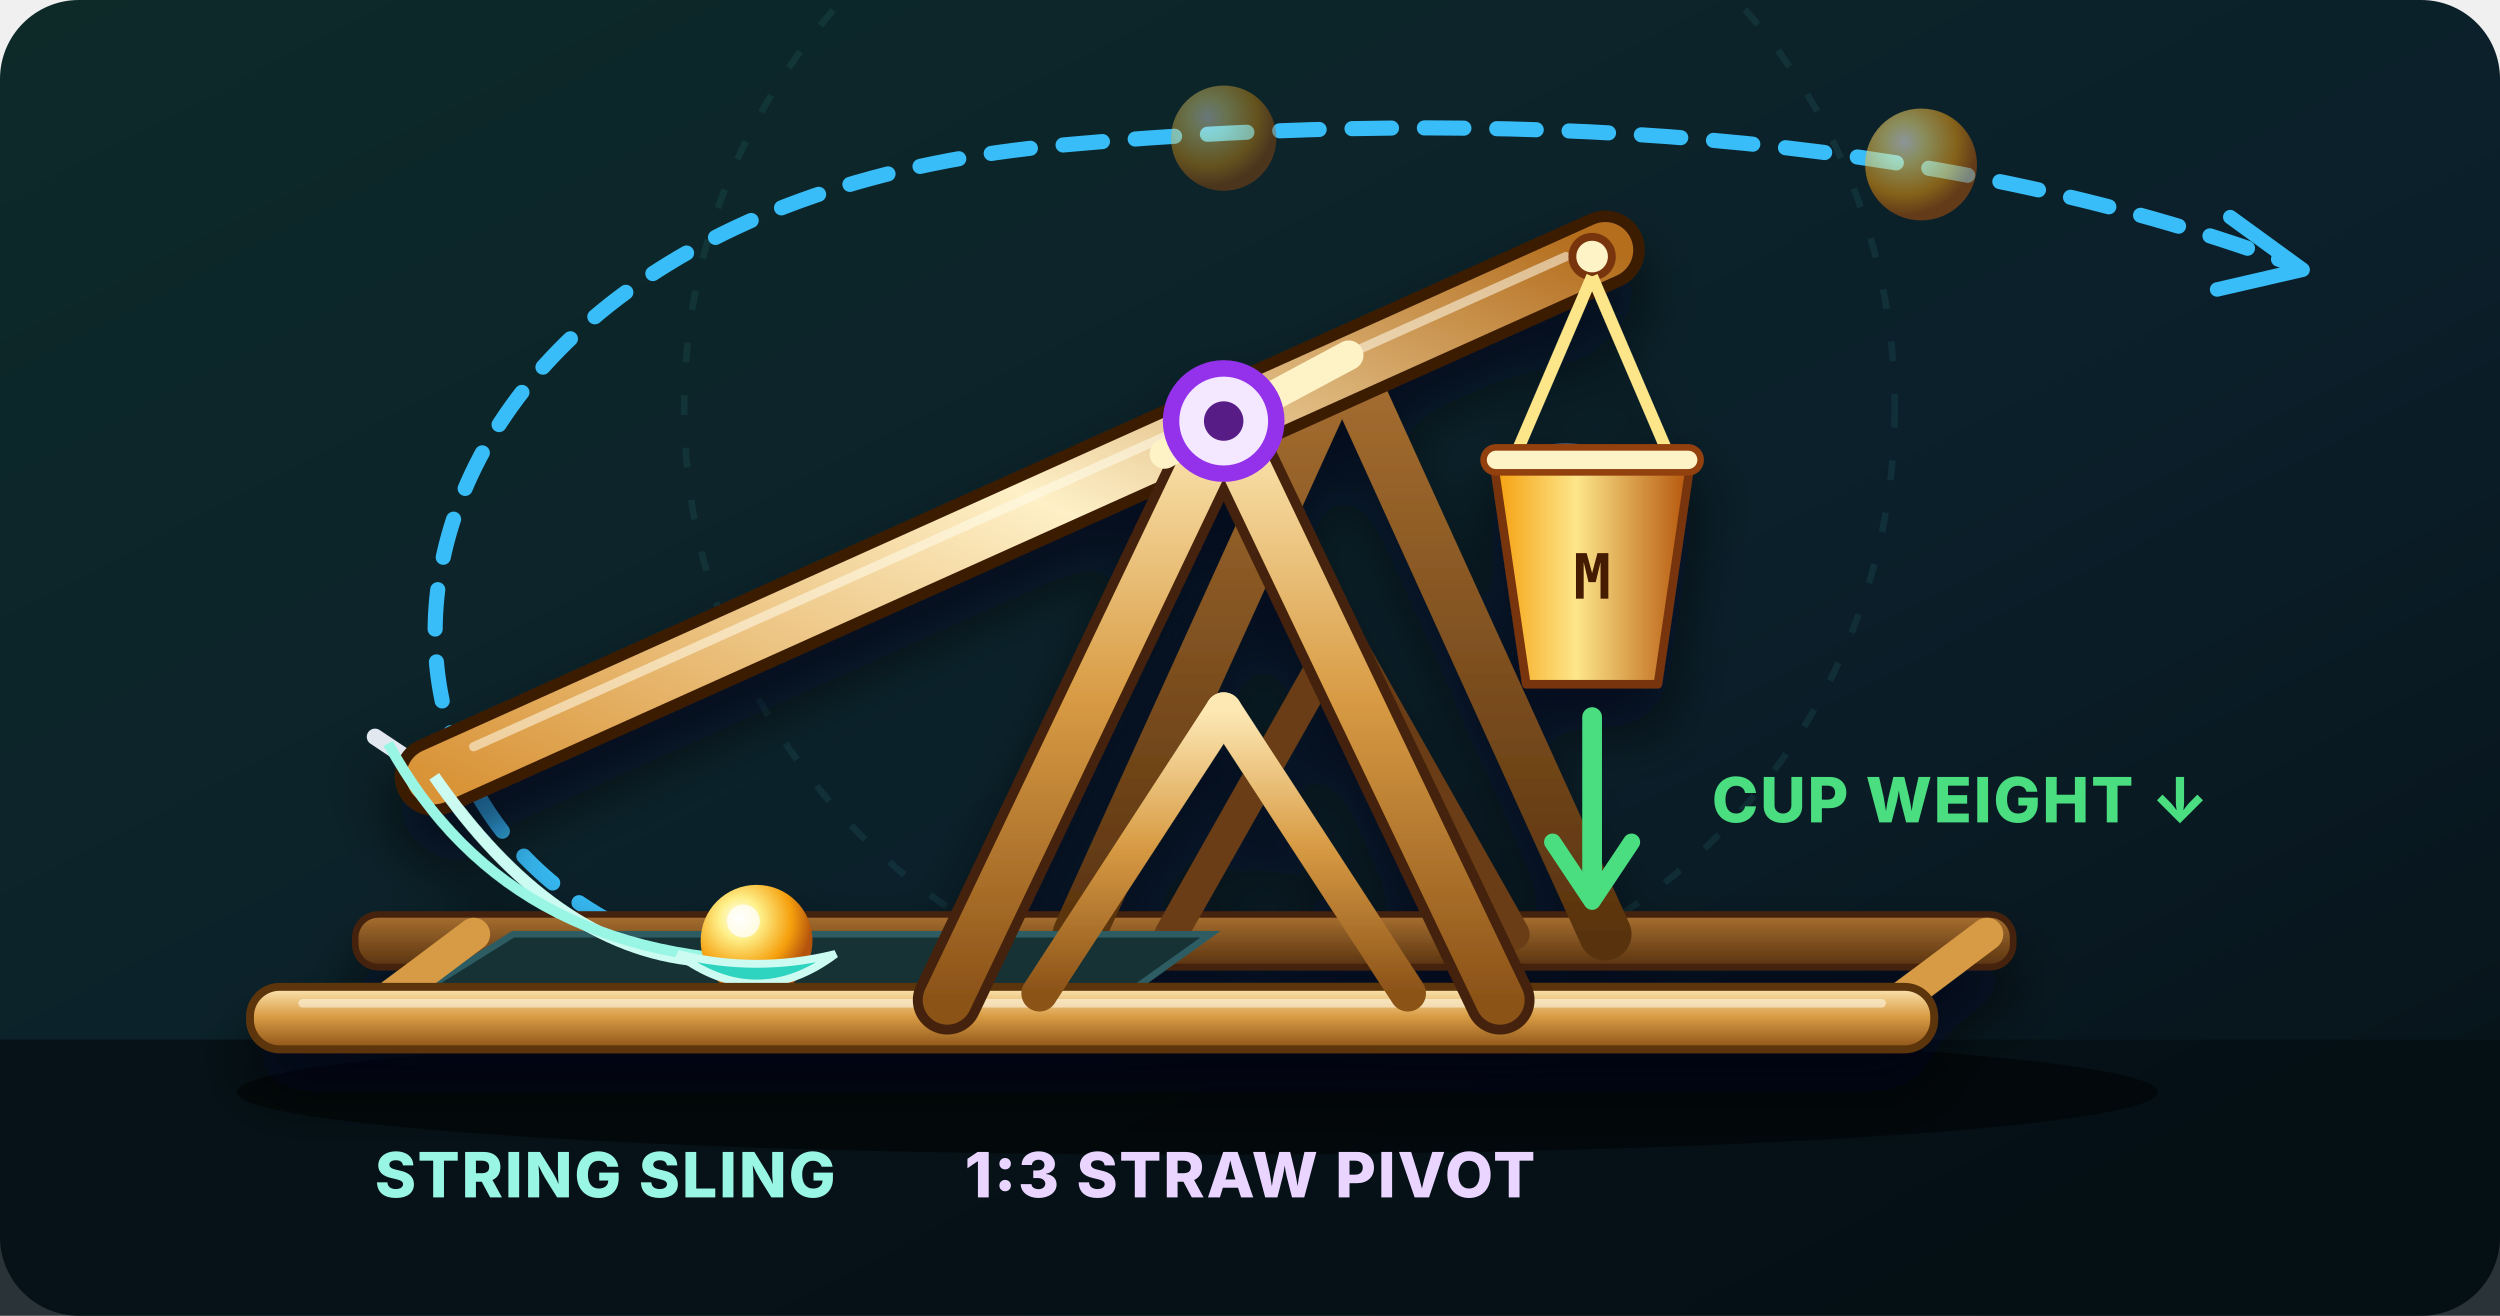
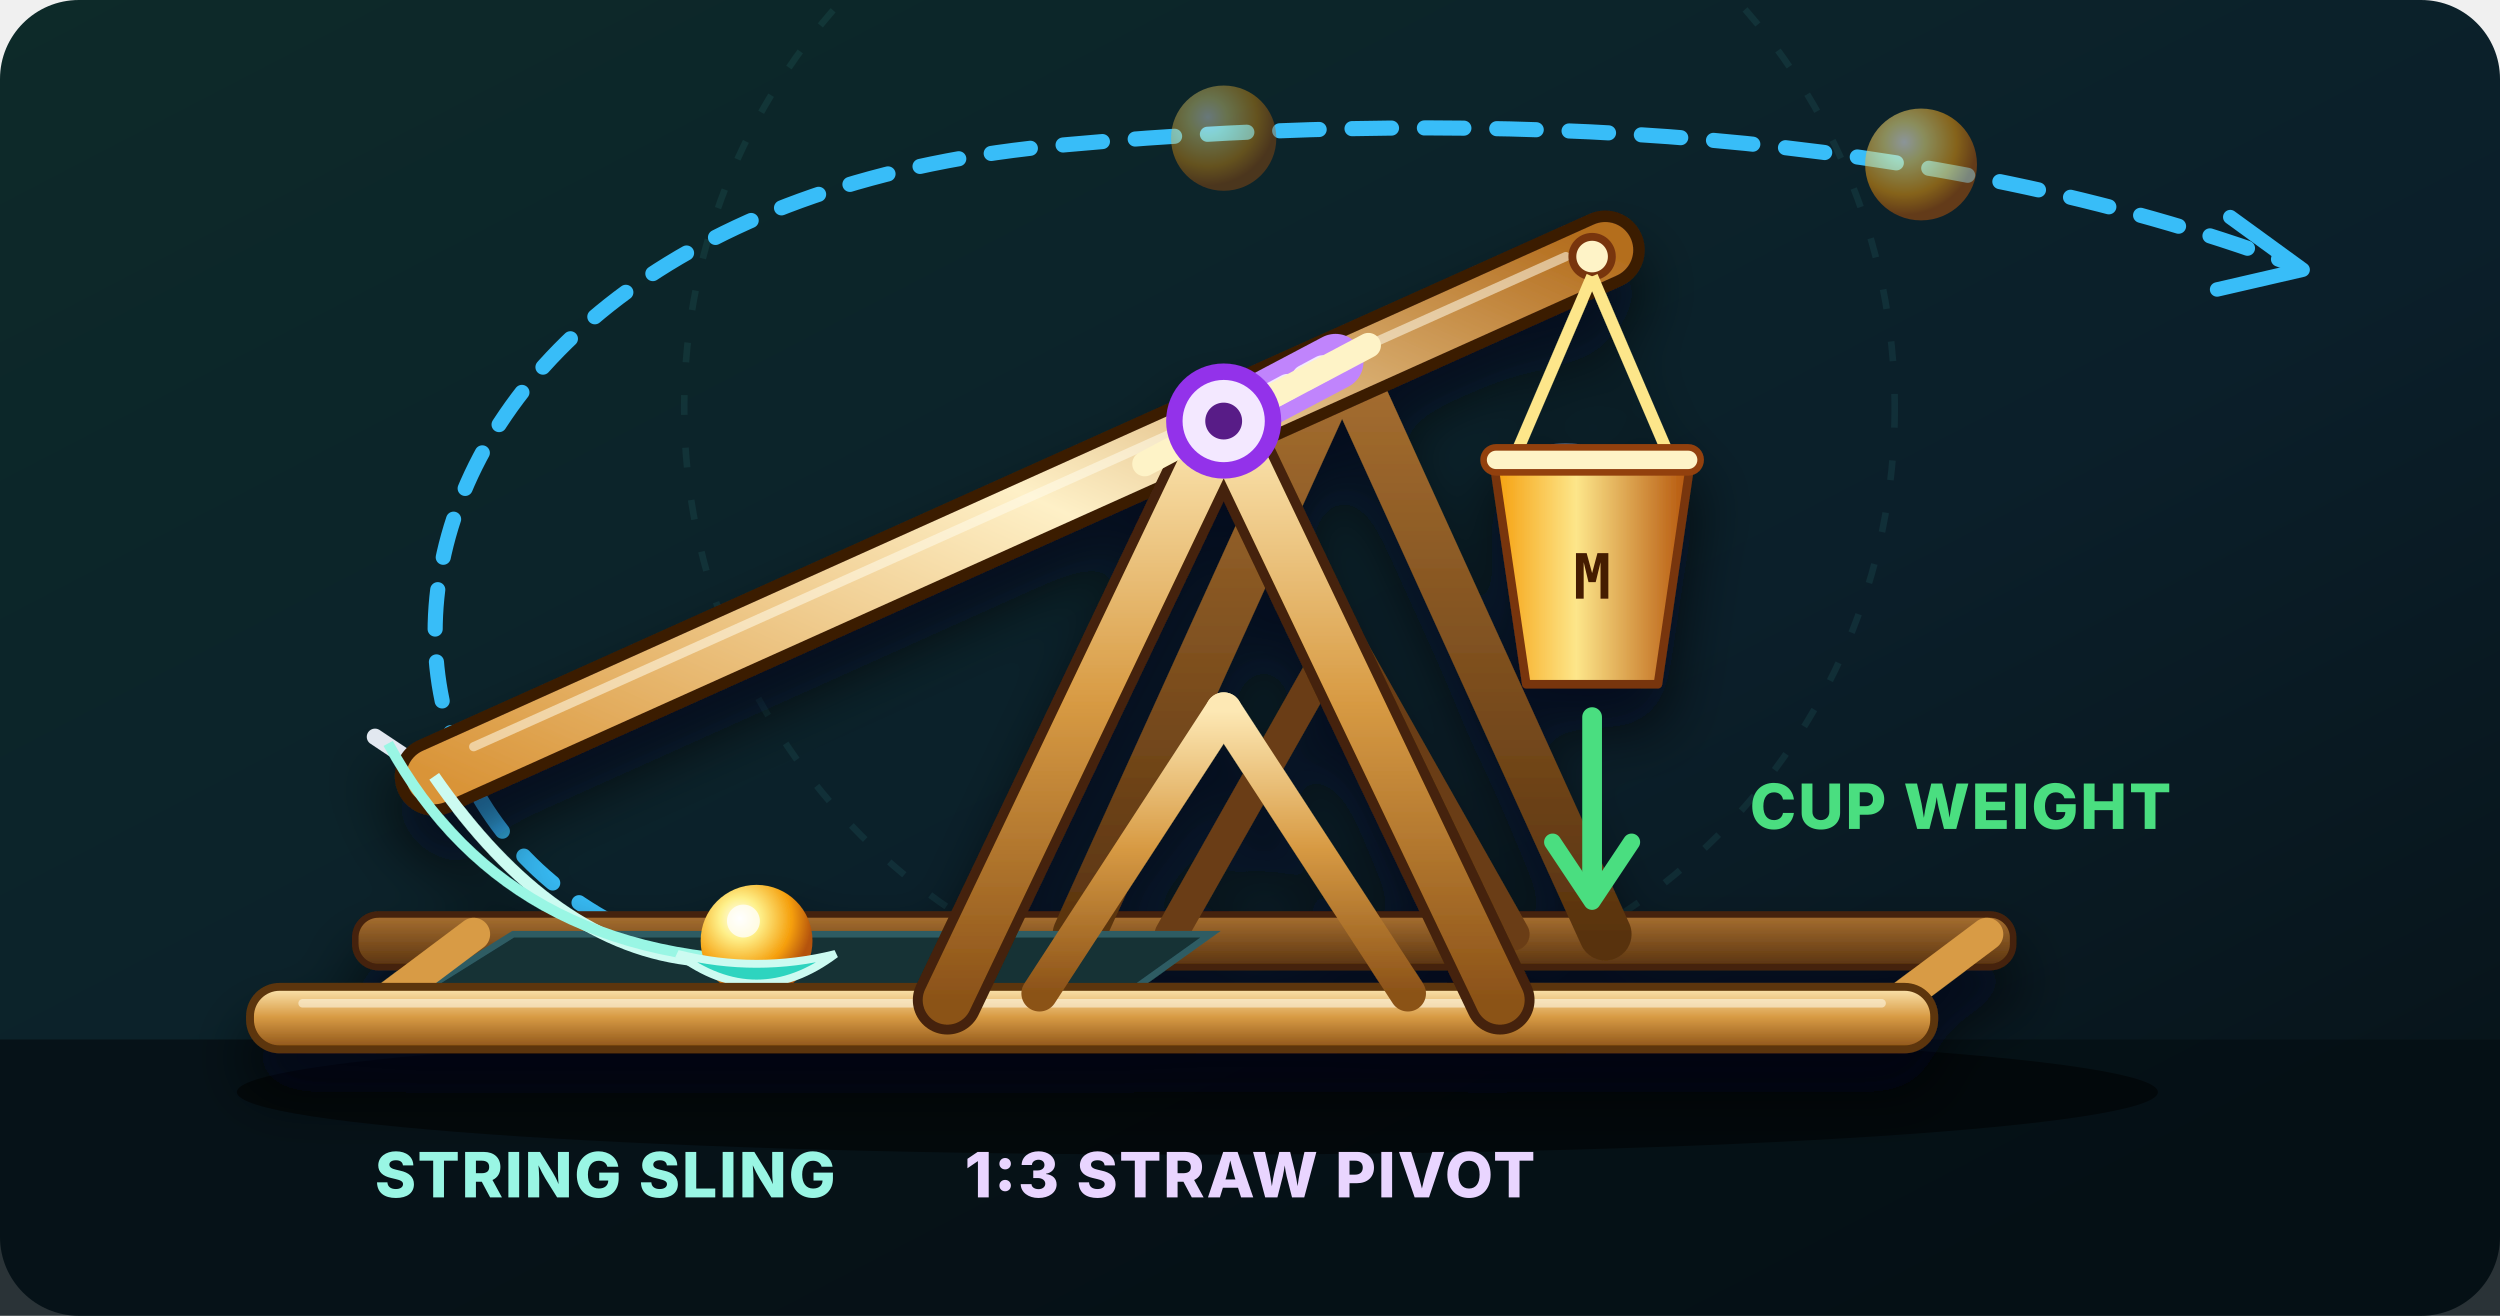
<svg xmlns="http://www.w3.org/2000/svg" viewBox="0 0 380 200" role="img" aria-labelledby="r3Title r3Desc">
  <defs>
    <linearGradient id="r3Bg" x1="0" y1="0" x2="1" y2="1">
      <stop offset="0%" stop-color="#0d2a29" />
      <stop offset="58%" stop-color="#0b1f2a" />
      <stop offset="100%" stop-color="#061116" />
    </linearGradient>
    <linearGradient id="r3Timber" x1="0" y1="0" x2="0" y2="1">
      <stop offset="0%" stop-color="#fde8b4" />
      <stop offset="48%" stop-color="#d89b44" />
      <stop offset="100%" stop-color="#8b5218" />
    </linearGradient>
    <linearGradient id="r3TimberDark" x1="0" y1="0" x2="0" y2="1">
      <stop offset="0%" stop-color="#a87031" />
      <stop offset="100%" stop-color="#59330f" />
    </linearGradient>
    <linearGradient id="r3Arm" x1="0" y1="1" x2="1" y2="0">
      <stop offset="0%" stop-color="#d99438" />
      <stop offset="52%" stop-color="#fef0c7" />
      <stop offset="100%" stop-color="#b46e1e" />
    </linearGradient>
    <linearGradient id="r3Cup" x1="0" y1="0" x2="1" y2="0">
      <stop offset="0%" stop-color="#f59e0b" />
      <stop offset="42%" stop-color="#fde68a" />
      <stop offset="100%" stop-color="#b45309" />
    </linearGradient>
    <radialGradient id="r3Pom" cx="35%" cy="30%" r="65%">
      <stop offset="0%" stop-color="#ffffff" />
      <stop offset="28%" stop-color="#fef08a" />
      <stop offset="72%" stop-color="#f59e0b" />
      <stop offset="100%" stop-color="#b45309" />
    </radialGradient>
    <filter id="r3Shadow" x="-12%" y="-15%" width="125%" height="140%">
      <feDropShadow dx="0" dy="6" stdDeviation="4.5" flood-color="#010709" flood-opacity="0.65" />
    </filter>
  </defs>
  <rect width="380" height="200" rx="12" fill="url(#r3Bg)" />
  <circle cx="196" cy="62" r="92" fill="none" stroke="#5eead4" stroke-opacity="0.08" stroke-dasharray="3 5" />
  <path d="M0 158 L380 158 L380 200 L0 200 Z" fill="#051014" opacity="0.84" />
  <ellipse cx="182" cy="166" rx="146" ry="9.5" fill="#000000" opacity="0.52" />
  <path d="M 114 147 C 42 136, 46 32, 162 22 C 228 16, 294 20, 348 40" fill="none" stroke="#38bdf8" stroke-width="2.3" stroke-linecap="round" stroke-dasharray="6 5" />
  <path d="M 339 33 L 350 41 L 337 44" fill="none" stroke="#38bdf8" stroke-width="2.2" stroke-linecap="round" stroke-linejoin="round" />
  <circle cx="186" cy="21" r="8" fill="url(#r3Pom)" opacity="0.38" />
  <circle cx="292" cy="25" r="8.5" fill="url(#r3Pom)" opacity="0.52" />
  <g filter="url(#r3Shadow)">
    <rect x="54" y="139" width="252" height="8" rx="3.5" fill="url(#r3TimberDark)" stroke="#452307" stroke-width="1" />
    <path d="M 164 142 L 204 54 L 244 142" fill="none" stroke="url(#r3TimberDark)" stroke-width="8" stroke-linecap="round" stroke-linejoin="round" />
    <line x1="178" y1="142" x2="204" y2="96" stroke="#6b3e14" stroke-width="5" stroke-linecap="round" />
    <line x1="230" y1="142" x2="204" y2="96" stroke="#6b3e14" stroke-width="5" stroke-linecap="round" />
    <polygon points="62,152 170,152 184,142 78,142" fill="#133136" stroke="#2f5c63" stroke-width="1" />
    <line x1="56" y1="154" x2="72" y2="142" stroke="#d89b44" stroke-width="5" stroke-linecap="round" />
    <line x1="286" y1="154" x2="302" y2="142" stroke="#d89b44" stroke-width="5" stroke-linecap="round" />
    <g>
      <line x1="66" y1="118" x2="57" y2="112" stroke="#e2e8f0" stroke-width="2.5" stroke-linecap="round" />
      <line x1="66" y1="118" x2="244" y2="38" stroke="#3b1d06" stroke-width="12" stroke-linecap="round" />
      <line x1="66" y1="118" x2="244" y2="38" stroke="url(#r3Arm)" stroke-width="8.5" stroke-linecap="round" />
      <line x1="72" y1="113.5" x2="238" y2="39" stroke="#fffbeb" stroke-opacity="0.55" stroke-width="1.4" stroke-linecap="round" />
+       <line x1="203" y1="55" x2="185" y2="64.5" stroke="#c084fc" stroke-width="8.5" stroke-linecap="round" />
+       <line x1="201" y1="56" x2="187" y2="63.5" stroke="#f3e8ff" stroke-width="4" stroke-dasharray="3 3" stroke-linecap="round" />
      <path d="M 66 118 Q 84 144 106 146" fill="none" stroke="#ccfbf1" stroke-width="1.8" />
      <path d="M 59 113 Q 78 148 124 146" fill="none" stroke="#99f6e4" stroke-width="1.6" />
      <circle cx="115" cy="143" r="8.5" fill="url(#r3Pom)" />
      <circle cx="113" cy="140" r="2.5" fill="#ffffff" opacity="0.75" />
      <path d="M 103 145 Q 115 154 127 145 Q 115 148 103 145 Z" fill="#2dd4bf" stroke="#ccfbf1" stroke-width="1.2" />
      <circle cx="242" cy="39" r="3" fill="#fef3c7" stroke="#78350f" stroke-width="1.2" />
      <line x1="242" y1="42" x2="230" y2="70" stroke="#fde68a" stroke-width="1.8" />
      <line x1="242" y1="42" x2="254" y2="70" stroke="#fde68a" stroke-width="1.8" />
      <ellipse cx="238" cy="70" rx="5" ry="2.2" fill="#cbd5e1" stroke="#475569" stroke-width="0.9" />
      <ellipse cx="246" cy="70.5" rx="5" ry="2.2" fill="#e2e8f0" stroke="#475569" stroke-width="0.9" />
      <polygon points="227,70 257,70 252,104 232,104" fill="url(#r3Cup)" stroke="#78350f" stroke-width="1.3" stroke-linejoin="round" />
      <rect x="225.5" y="68" width="33" height="3.8" rx="1.9" fill="#fef3c7" stroke="#92400e" stroke-width="1" />
      <text x="242" y="91" text-anchor="middle" fill="#451a03" font-family="'JetBrains Mono', ui-monospace, monospace" font-size="9.5" font-weight="800">M</text>
    </g>
    <rect x="38" y="150" width="256" height="9.5" rx="4.5" fill="url(#r3Timber)" stroke="#5c3409" stroke-width="1.2" />
    <line x1="46" y1="152.5" x2="286" y2="152.5" stroke="#fffbeb" stroke-opacity="0.55" stroke-width="1.3" stroke-linecap="round" />
    <line x1="158" y1="151" x2="186" y2="108" stroke="url(#r3Timber)" stroke-width="5.5" stroke-linecap="round" />
    <line x1="214" y1="151" x2="186" y2="108" stroke="url(#r3Timber)" stroke-width="5.5" stroke-linecap="round" />
    <path d="M 144 152 L 186 64 L 228 152" fill="none" stroke="#452307" stroke-width="10.5" stroke-linecap="round" stroke-linejoin="round" />
    <path d="M 144 152 L 186 64 L 228 152" fill="none" stroke="url(#r3Timber)" stroke-width="7.5" stroke-linecap="round" stroke-linejoin="round" />
-     <line x1="205" y1="54" x2="177" y2="69" stroke="#fef3c7" stroke-width="4.5" stroke-linecap="round" />
-     <circle cx="186" cy="64" r="8" fill="#f3e8ff" stroke="#9333ea" stroke-width="2.5" />
-     <circle cx="186" cy="64" r="3" fill="#581c87" />
+     <line x1="208" y1="52.5" x2="174" y2="70.5" stroke="#fef3c7" stroke-width="3.8" stroke-linecap="round" />
+     <circle cx="186" cy="64" r="7.5" fill="#f3e8ff" stroke="#9333ea" stroke-width="2.5" />
+     <circle cx="186" cy="64" r="2.8" fill="#581c87" />
  </g>
-   <line x1="242" y1="109" x2="242" y2="134" stroke="#4ade80" stroke-width="3" stroke-linecap="round" />
+   <line x1="242" y1="109" x2="242" y2="135" stroke="#4ade80" stroke-width="3" stroke-linecap="round" />
  <path d="M 236 128 L 242 137 L 248 128" fill="none" stroke="#4ade80" stroke-width="2.6" stroke-linecap="round" stroke-linejoin="round" />
  <g font-family="Inter, system-ui, -apple-system, sans-serif" font-size="9.5" font-weight="800" letter-spacing="0.03em">
    <text x="92" y="182" text-anchor="middle" fill="#99f6e4">STRING SLING</text>
    <text x="190" y="182" text-anchor="middle" fill="#e9d5ff">1:3 STRAW PIVOT</text>
-     <text x="298" y="125" text-anchor="middle" fill="#4ade80">CUP WEIGHT ↓</text>
+     <text x="298" y="126" text-anchor="middle" fill="#4ade80">CUP WEIGHT</text>
  </g>
</svg>
